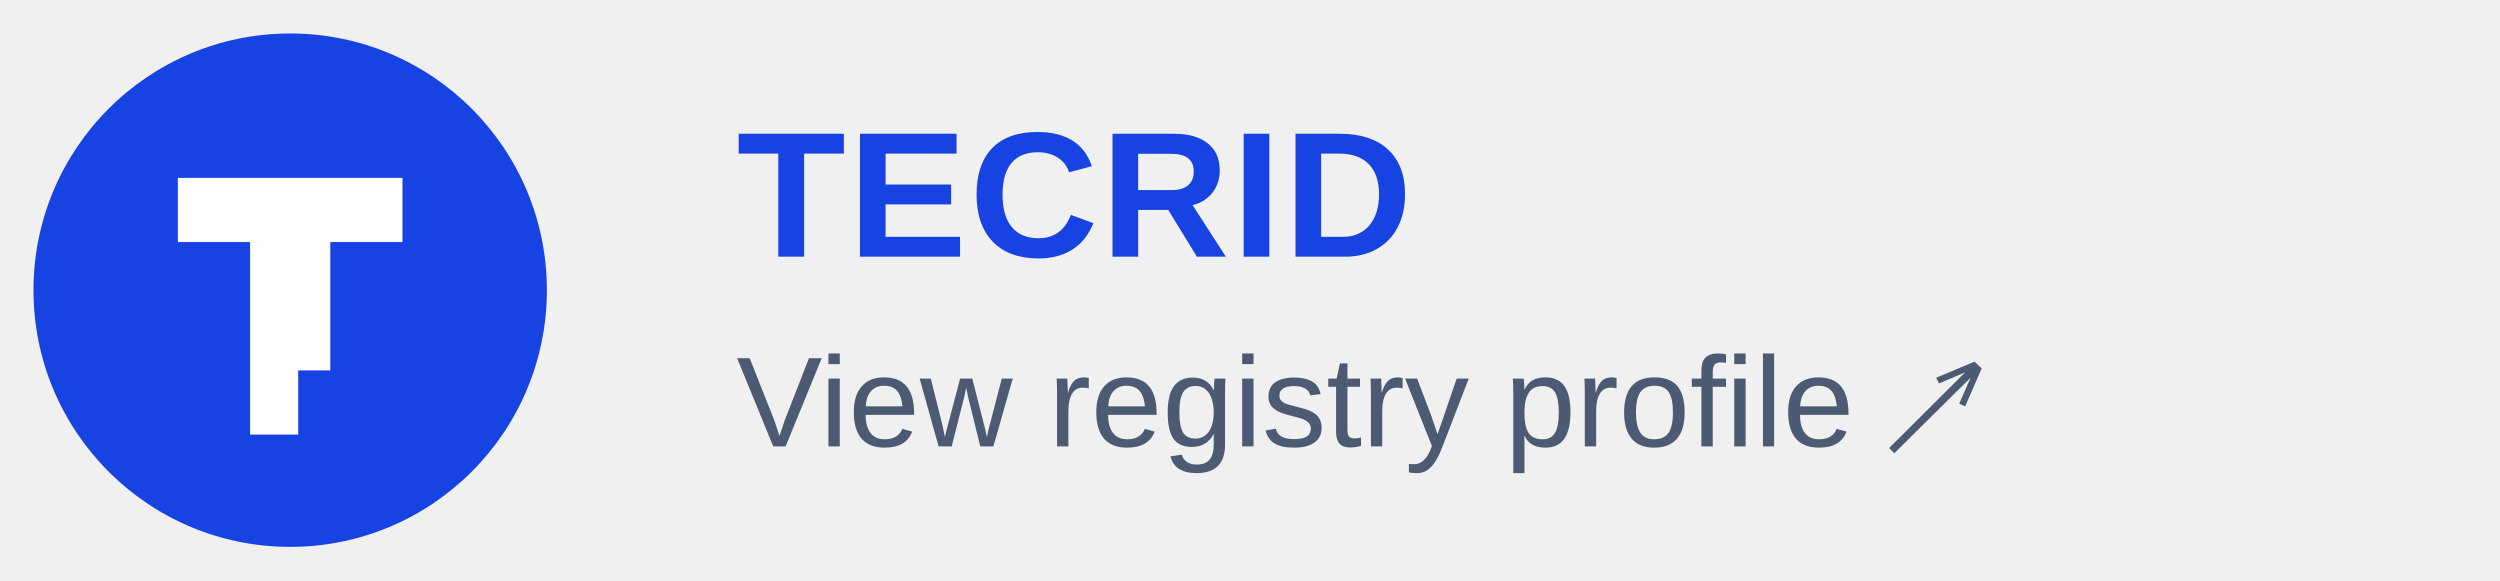
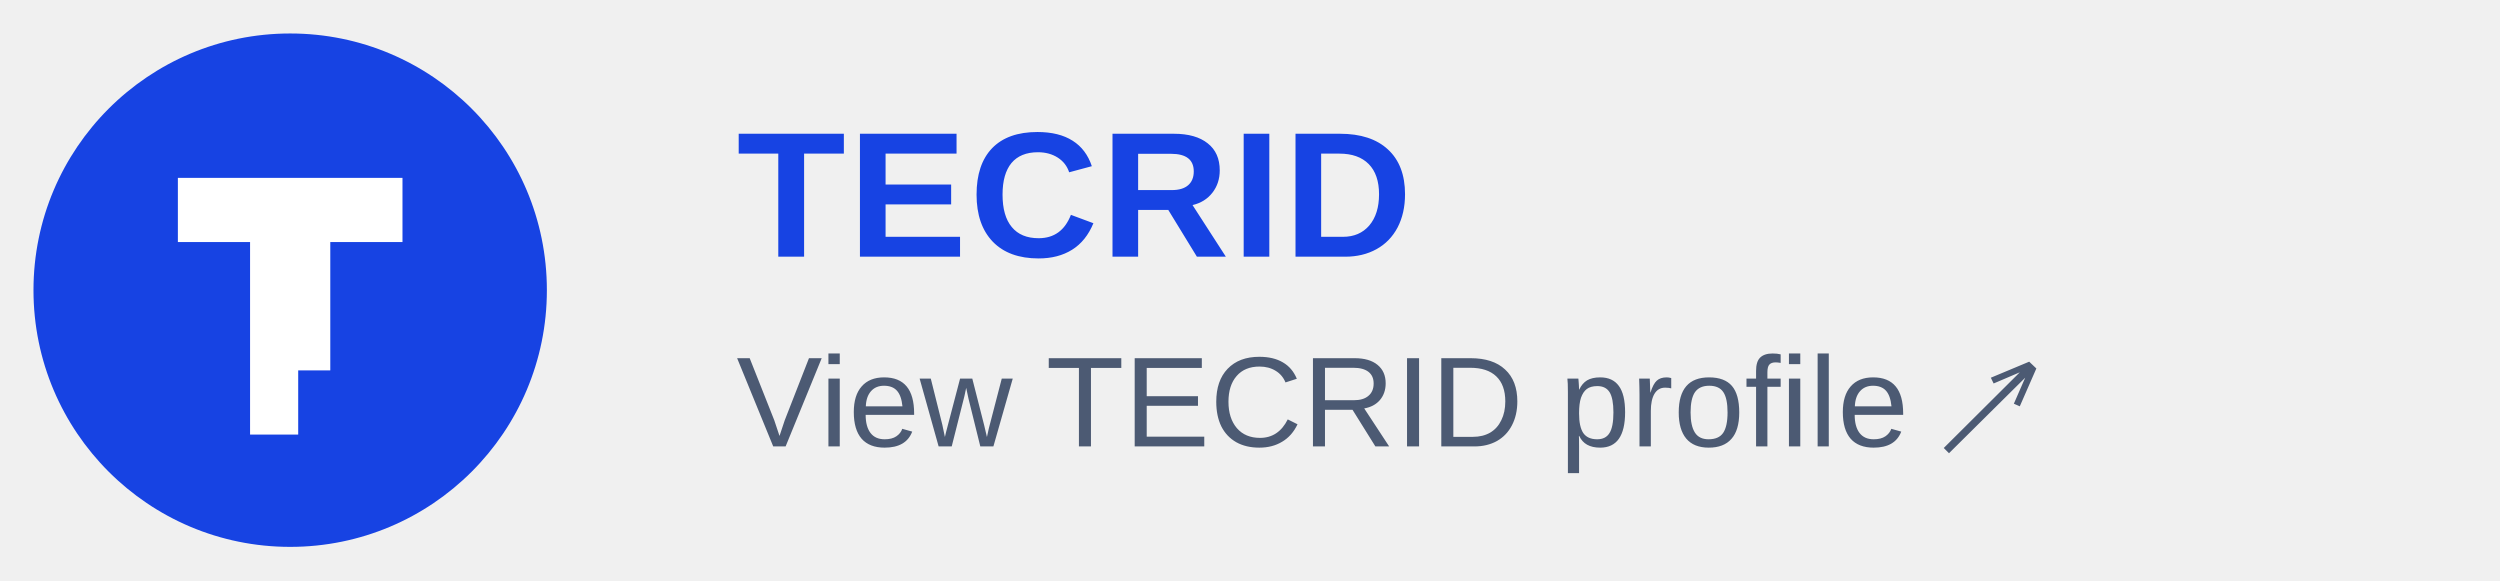
<svg xmlns="http://www.w3.org/2000/svg" width="224" height="52" viewBox="0 0 224 52" fill="none" role="img" aria-labelledby="title desc">
  <g transform="translate(3 3) scale(.71875)">
    <circle cx="32" cy="32" r="32" fill="#1743E3" />
    <path d="M18 18H46V26H37V42H33V50H27V26H18V18Z" fill="white" />
  </g>
  <text x="66" y="23" fill="#1743E3" font-family="Arial, Helvetica, sans-serif" font-size="16" font-weight="700" letter-spacing="0.2">TECRID</text>
-   <text x="66" y="40" fill="#4C5A73" font-family="Arial, Helvetica, sans-serif" font-size="11.5" font-weight="400">View registry profile ↗</text>
+   <text x="66" y="40" fill="#4C5A73" font-family="Arial, Helvetica, sans-serif" font-size="11.5" font-weight="400">View TECRID profile ↗</text>
</svg>
